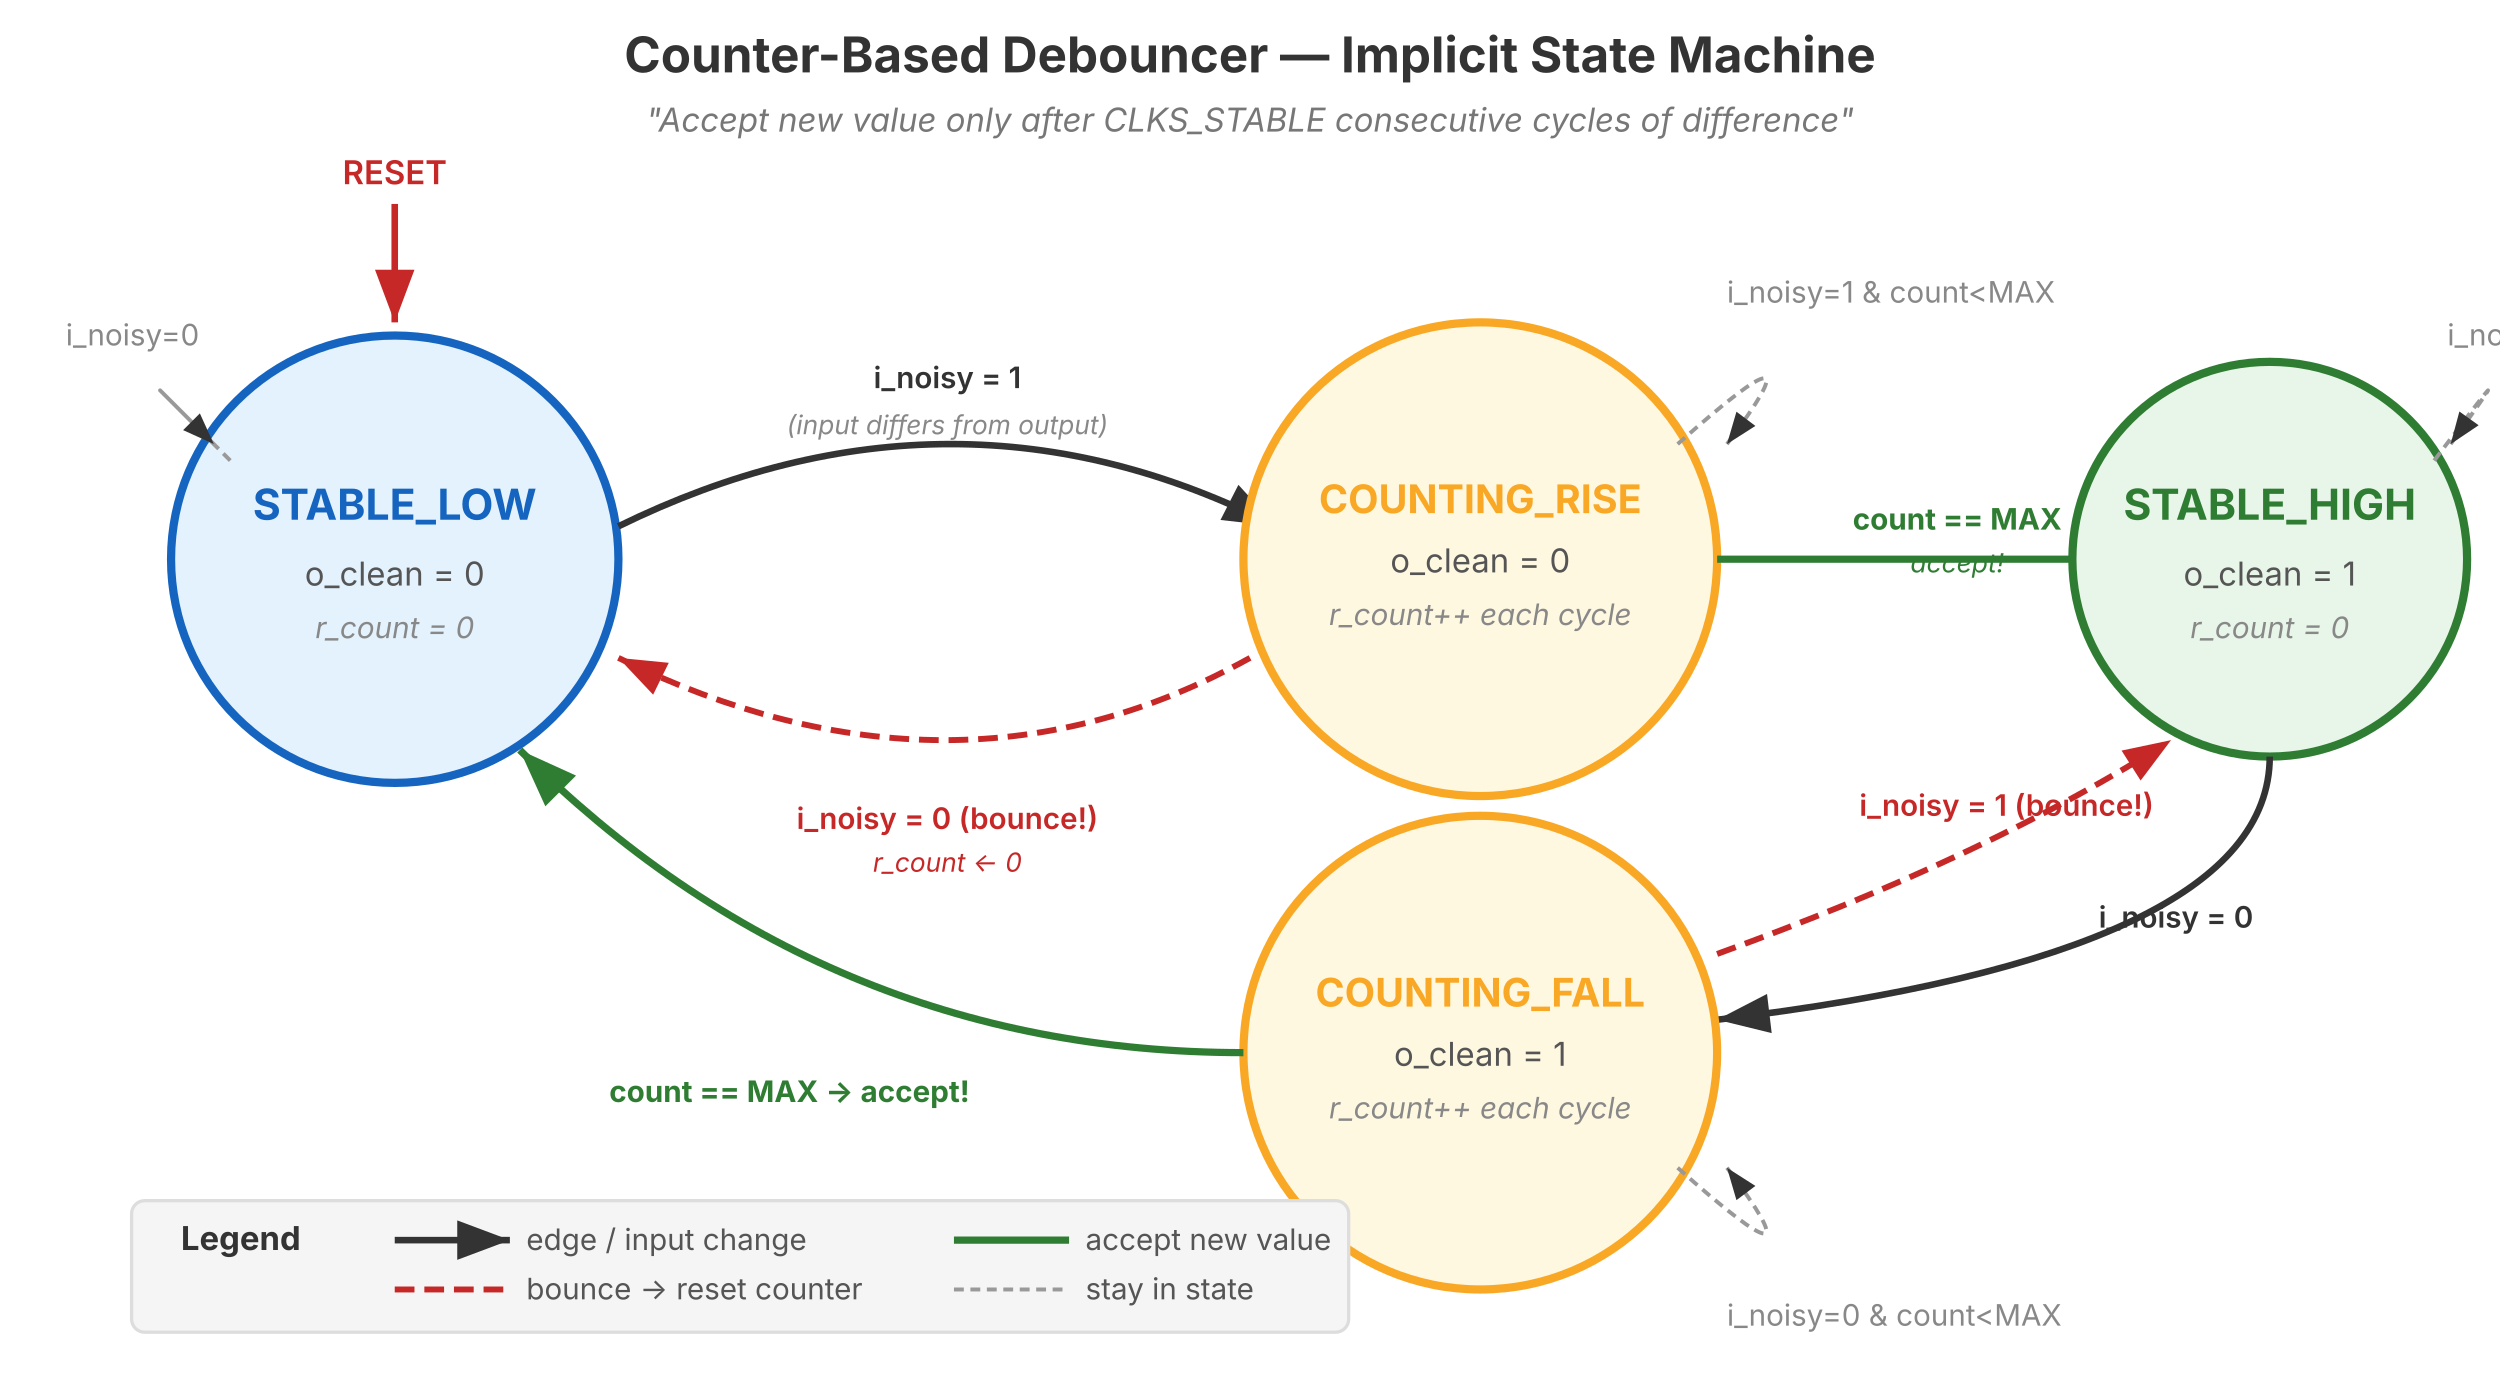
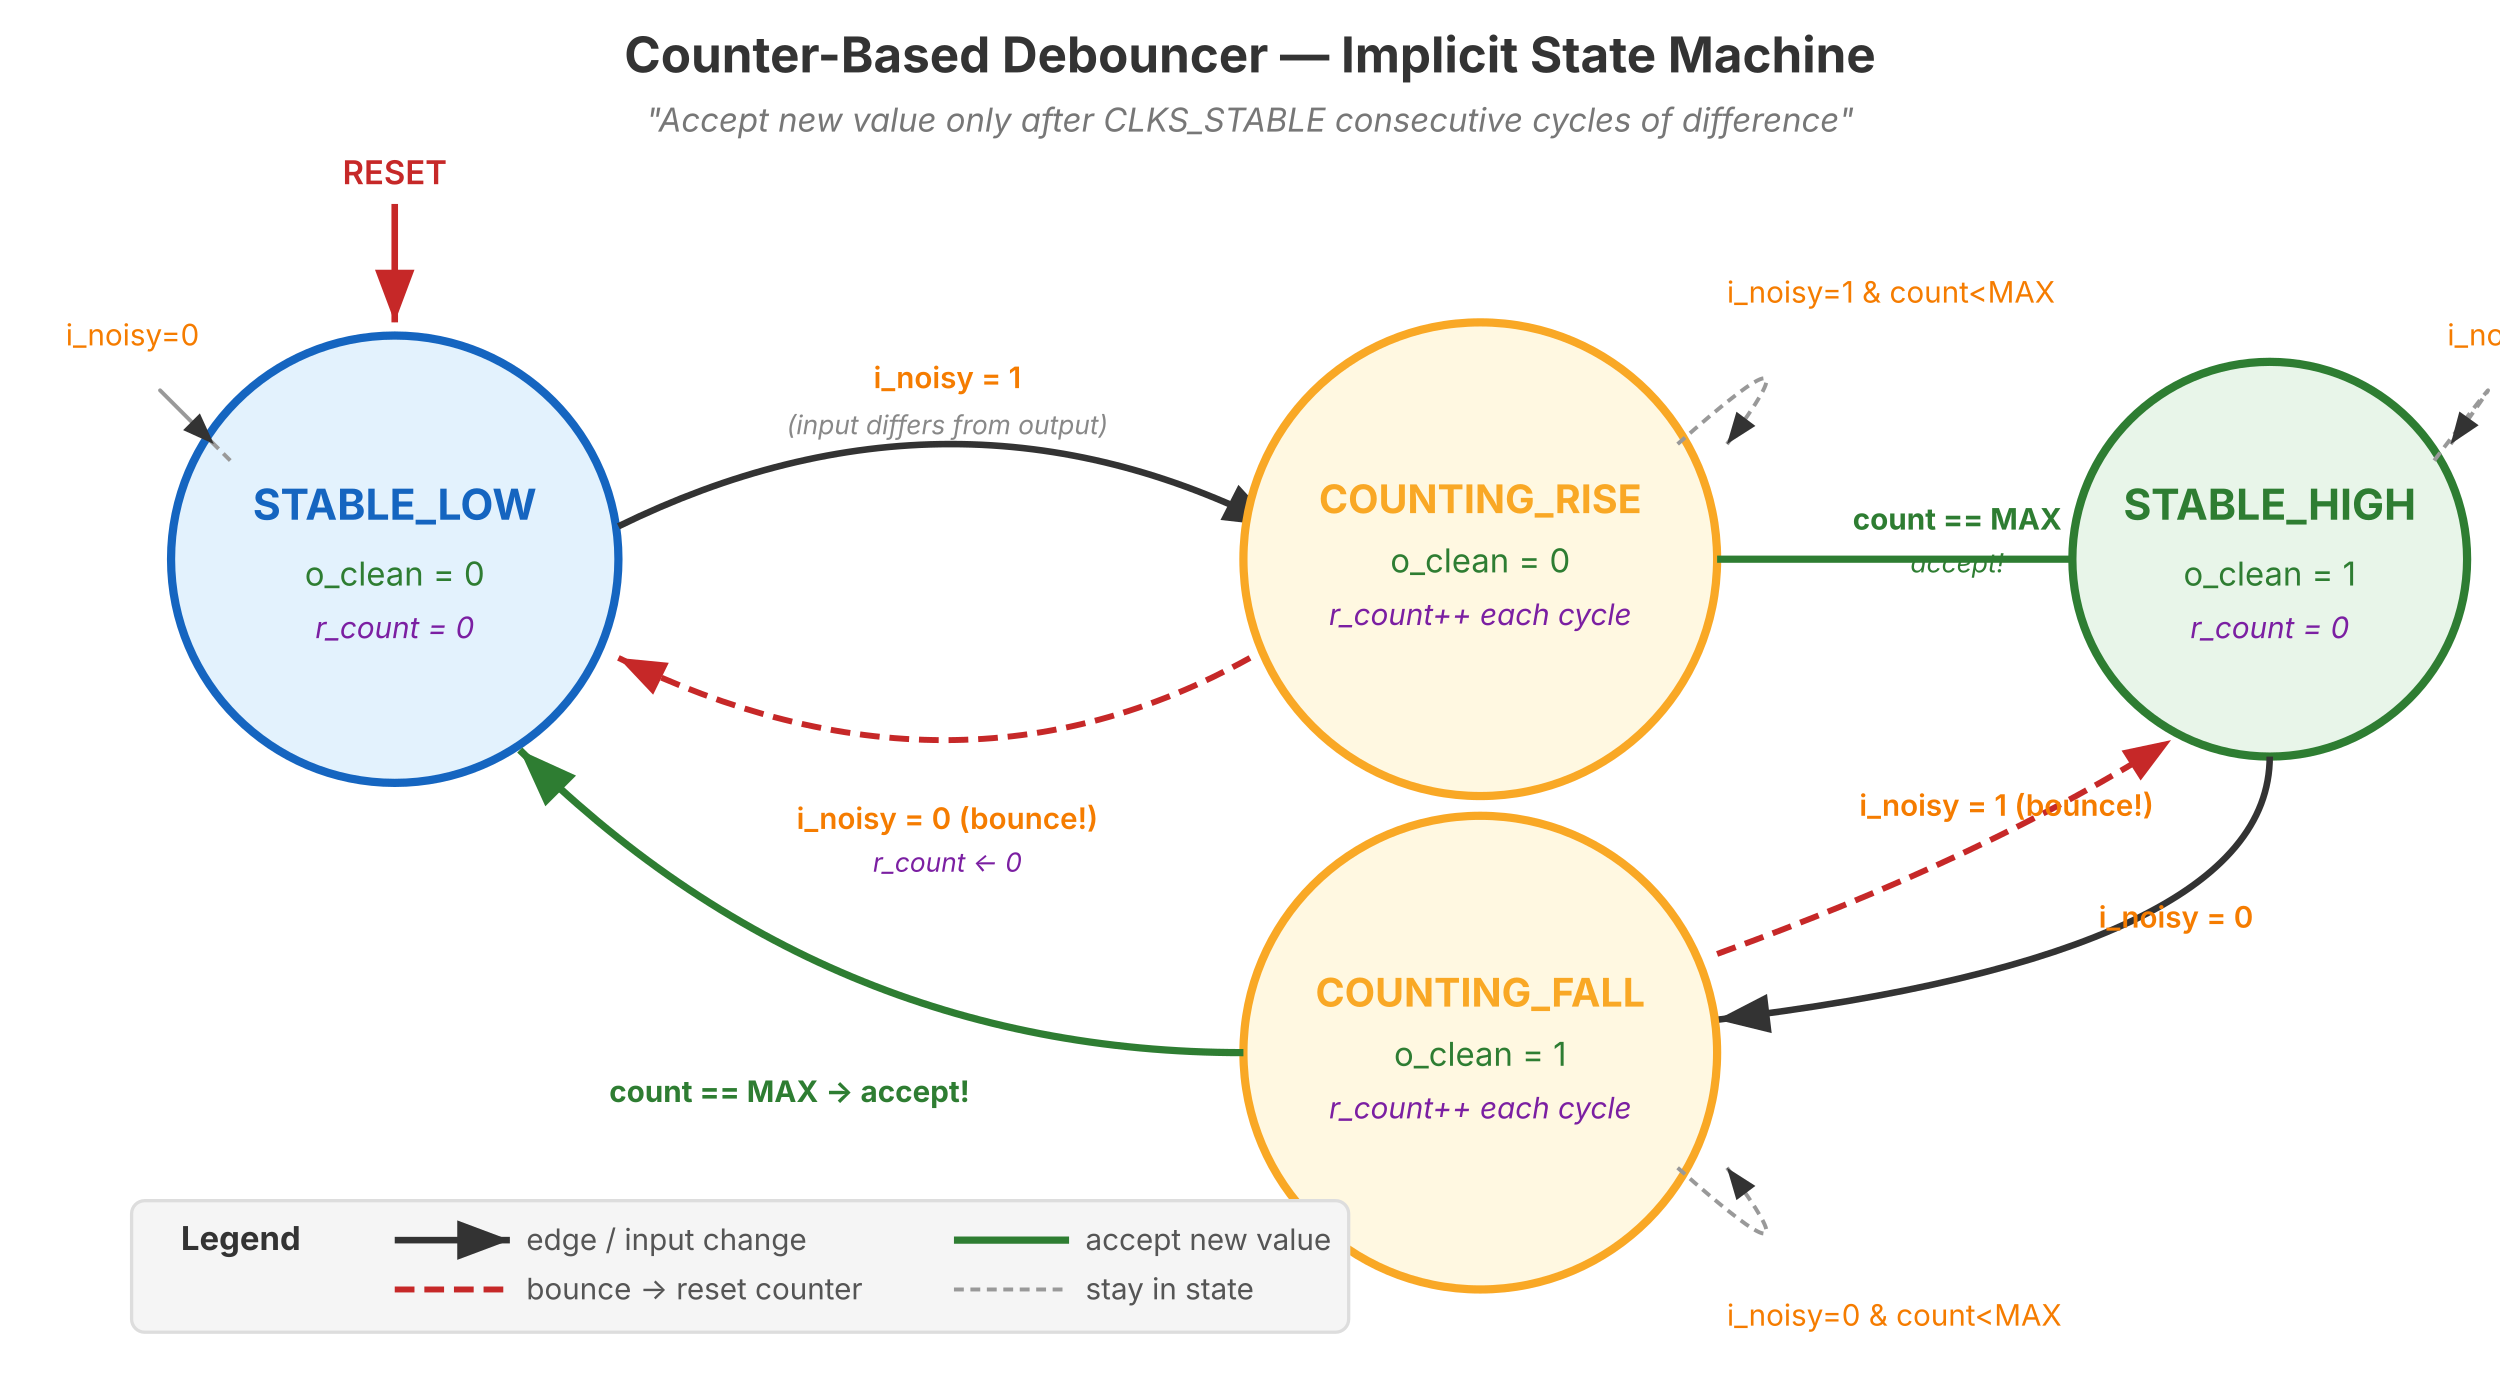
<svg xmlns="http://www.w3.org/2000/svg" viewBox="0 0 760 420" font-family="Inter, sans-serif">
  <defs>
    <marker id="arr" markerWidth="8" markerHeight="6" refX="8" refY="3" orient="auto">
      <path d="M0,0 L8,3 L0,6 Z" fill="#333" />
    </marker>
    <marker id="arr-r" markerWidth="8" markerHeight="6" refX="8" refY="3" orient="auto">
      <path d="M0,0 L8,3 L0,6 Z" fill="#C62828" />
    </marker>
    <marker id="arr-g" markerWidth="8" markerHeight="6" refX="8" refY="3" orient="auto">
      <path d="M0,0 L8,3 L0,6 Z" fill="#2E7D32" />
    </marker>
  </defs>
  <text x="380" y="22" text-anchor="middle" font-size="15" font-weight="700" fill="#333">Counter-Based Debouncer — Implicit State Machine</text>
  <text x="380" y="40" text-anchor="middle" font-size="10" fill="#777" font-style="italic">"Accept new value only after CLKS_STABLE consecutive cycles of difference"</text>
  <line x1="120" y1="62" x2="120" y2="98" stroke="#C62828" stroke-width="2" marker-end="url(#arr-r)" />
  <text x="120" y="56" text-anchor="middle" font-size="10" fill="#C62828" font-weight="600">RESET</text>
  <circle cx="120" cy="170" r="68" fill="#E3F2FD" stroke="#1565C0" stroke-width="2.5" />
  <text x="120" y="158" text-anchor="middle" font-size="13" font-weight="700" fill="#1565C0">STABLE_LOW</text>
-   <text x="120" y="178" text-anchor="middle" font-size="10" fill="#555">o_clean = 0</text>
-   <text x="120" y="194" text-anchor="middle" font-size="9" fill="#888" font-style="italic">r_count = 0</text>
+   <text x="120" y="178" text-anchor="middle" font-size="10" fill="#2E7D32">o_clean = 0</text>
+   <text x="120" y="194" text-anchor="middle" font-size="9" fill="#7B1FA2" font-style="italic">r_count = 0</text>
  <path d="M 70,140 Q 30,100 65,135" fill="none" stroke="#999" stroke-width="1.2" stroke-dasharray="3,2" marker-end="url(#arr)" />
-   <text x="20" y="105" font-size="9" fill="#888">i_noisy=0</text>
+   <text x="20" y="105" font-size="9" fill="#F57C00">i_noisy=0</text>
  <path d="M 188,160 Q 290,110 388,160" fill="none" stroke="#333" stroke-width="2" marker-end="url(#arr)" />
-   <text x="288" y="118" text-anchor="middle" font-size="9" fill="#333" font-weight="600">i_noisy = 1</text>
+   <text x="288" y="118" text-anchor="middle" font-size="9" fill="#F57C00" font-weight="600">i_noisy = 1</text>
  <text x="288" y="132" text-anchor="middle" font-size="8" fill="#888" font-style="italic">(input differs from output)</text>
  <circle cx="450" cy="170" r="72" fill="#FFF8E1" stroke="#F9A825" stroke-width="2.5" />
  <text x="450" y="156" text-anchor="middle" font-size="12" font-weight="700" fill="#F9A825">COUNTING_RISE</text>
-   <text x="450" y="174" text-anchor="middle" font-size="10" fill="#555">o_clean = 0</text>
-   <text x="450" y="190" text-anchor="middle" font-size="9" fill="#888" font-style="italic">r_count++ each cycle</text>
+   <text x="450" y="174" text-anchor="middle" font-size="10" fill="#2E7D32">o_clean = 0</text>
+   <text x="450" y="190" text-anchor="middle" font-size="9" fill="#7B1FA2" font-style="italic">r_count++ each cycle</text>
  <path d="M 510,135 Q 555,95 525,135" fill="none" stroke="#999" stroke-width="1.2" stroke-dasharray="3,2" marker-end="url(#arr)" />
-   <text x="525" y="92" font-size="9" fill="#888">i_noisy=1 &amp; count&lt;MAX</text>
+   <text x="525" y="92" font-size="9" fill="#F57C00">i_noisy=1 &amp; count&lt;MAX</text>
  <path d="M 380,200 Q 290,250 188,200" fill="none" stroke="#C62828" stroke-width="1.8" stroke-dasharray="6,3" marker-end="url(#arr-r)" />
-   <text x="288" y="252" text-anchor="middle" font-size="9" fill="#C62828" font-weight="600">i_noisy = 0  (bounce!)</text>
-   <text x="288" y="265" text-anchor="middle" font-size="8" fill="#C62828" font-style="italic">r_count ← 0</text>
+   <text x="288" y="252" text-anchor="middle" font-size="9" fill="#F57C00" font-weight="600">i_noisy = 0  (bounce!)</text>
+   <text x="288" y="265" text-anchor="middle" font-size="8" fill="#7B1FA2" font-style="italic">r_count ← 0</text>
  <path d="M 522,170 Q 600,170 658,170" fill="none" stroke="#2E7D32" stroke-width="2.2" marker-end="url(#arr-g)" />
  <text x="595" y="161" text-anchor="middle" font-size="9" fill="#2E7D32" font-weight="700">count == MAX</text>
  <text x="595" y="174" text-anchor="middle" font-size="8" fill="#2E7D32" font-style="italic">accept!</text>
  <circle cx="690" cy="170" r="60" fill="#E8F5E9" stroke="#2E7D32" stroke-width="2.5" />
  <text x="690" y="158" text-anchor="middle" font-size="13" font-weight="700" fill="#2E7D32">STABLE_HIGH</text>
-   <text x="690" y="178" text-anchor="middle" font-size="10" fill="#555">o_clean = 1</text>
-   <text x="690" y="194" text-anchor="middle" font-size="9" fill="#888" font-style="italic">r_count = 0</text>
+   <text x="690" y="178" text-anchor="middle" font-size="10" fill="#2E7D32">o_clean = 1</text>
+   <text x="690" y="194" text-anchor="middle" font-size="9" fill="#7B1FA2" font-style="italic">r_count = 0</text>
  <path d="M 740,140 Q 770,100 745,135" fill="none" stroke="#999" stroke-width="1.2" stroke-dasharray="3,2" marker-end="url(#arr)" />
-   <text x="744" y="105" font-size="9" fill="#888">i_noisy=1</text>
+   <text x="744" y="105" font-size="9" fill="#F57C00">i_noisy=1</text>
  <path d="M 690,230 Q 690,290 522,310" fill="none" stroke="#333" stroke-width="2" marker-end="url(#arr)" />
-   <text x="685" y="282" text-anchor="end" font-size="9" fill="#333" font-weight="600">i_noisy = 0</text>
+   <text x="685" y="282" text-anchor="end" font-size="9" fill="#F57C00" font-weight="600">i_noisy = 0</text>
  <circle cx="450" cy="320" r="72" fill="#FFF8E1" stroke="#F9A825" stroke-width="2.5" />
  <text x="450" y="306" text-anchor="middle" font-size="12" font-weight="700" fill="#F9A825">COUNTING_FALL</text>
-   <text x="450" y="324" text-anchor="middle" font-size="10" fill="#555">o_clean = 1</text>
-   <text x="450" y="340" text-anchor="middle" font-size="9" fill="#888" font-style="italic">r_count++ each cycle</text>
+   <text x="450" y="324" text-anchor="middle" font-size="10" fill="#2E7D32">o_clean = 1</text>
+   <text x="450" y="340" text-anchor="middle" font-size="9" fill="#7B1FA2" font-style="italic">r_count++ each cycle</text>
  <path d="M 510,355 Q 555,395 525,355" fill="none" stroke="#999" stroke-width="1.2" stroke-dasharray="3,2" marker-end="url(#arr)" />
-   <text x="525" y="403" font-size="9" fill="#888">i_noisy=0 &amp; count&lt;MAX</text>
+   <text x="525" y="403" font-size="9" fill="#F57C00">i_noisy=0 &amp; count&lt;MAX</text>
  <path d="M 522,290 Q 605,260 660,225" fill="none" stroke="#C62828" stroke-width="1.8" stroke-dasharray="6,3" marker-end="url(#arr-r)" />
-   <text x="610" y="248" text-anchor="middle" font-size="9" fill="#C62828" font-weight="600">i_noisy = 1  (bounce!)</text>
+   <text x="610" y="248" text-anchor="middle" font-size="9" fill="#F57C00" font-weight="600">i_noisy = 1  (bounce!)</text>
  <path d="M 378,320 Q 250,320 158,228" fill="none" stroke="#2E7D32" stroke-width="2.2" marker-end="url(#arr-g)" />
  <text x="240" y="335" text-anchor="middle" font-size="9" fill="#2E7D32" font-weight="700">count == MAX → accept!</text>
  <rect x="40" y="365" width="370" height="40" rx="4" fill="#F5F5F5" stroke="#DDD" stroke-width="1" />
  <text x="55" y="380" font-size="10" font-weight="700" fill="#333">Legend</text>
  <line x1="120" y1="377" x2="155" y2="377" stroke="#333" stroke-width="2" marker-end="url(#arr)" />
  <text x="160" y="380" font-size="9" fill="#555">edge / input change</text>
  <line x1="120" y1="392" x2="155" y2="392" stroke="#C62828" stroke-width="1.8" stroke-dasharray="6,3" />
  <text x="160" y="395" font-size="9" fill="#555">bounce → reset counter</text>
  <line x1="290" y1="377" x2="325" y2="377" stroke="#2E7D32" stroke-width="2.2" />
  <text x="330" y="380" font-size="9" fill="#555">accept new value</text>
  <line x1="290" y1="392" x2="325" y2="392" stroke="#999" stroke-width="1.2" stroke-dasharray="3,2" />
  <text x="330" y="395" font-size="9" fill="#555">stay in state</text>
</svg>
